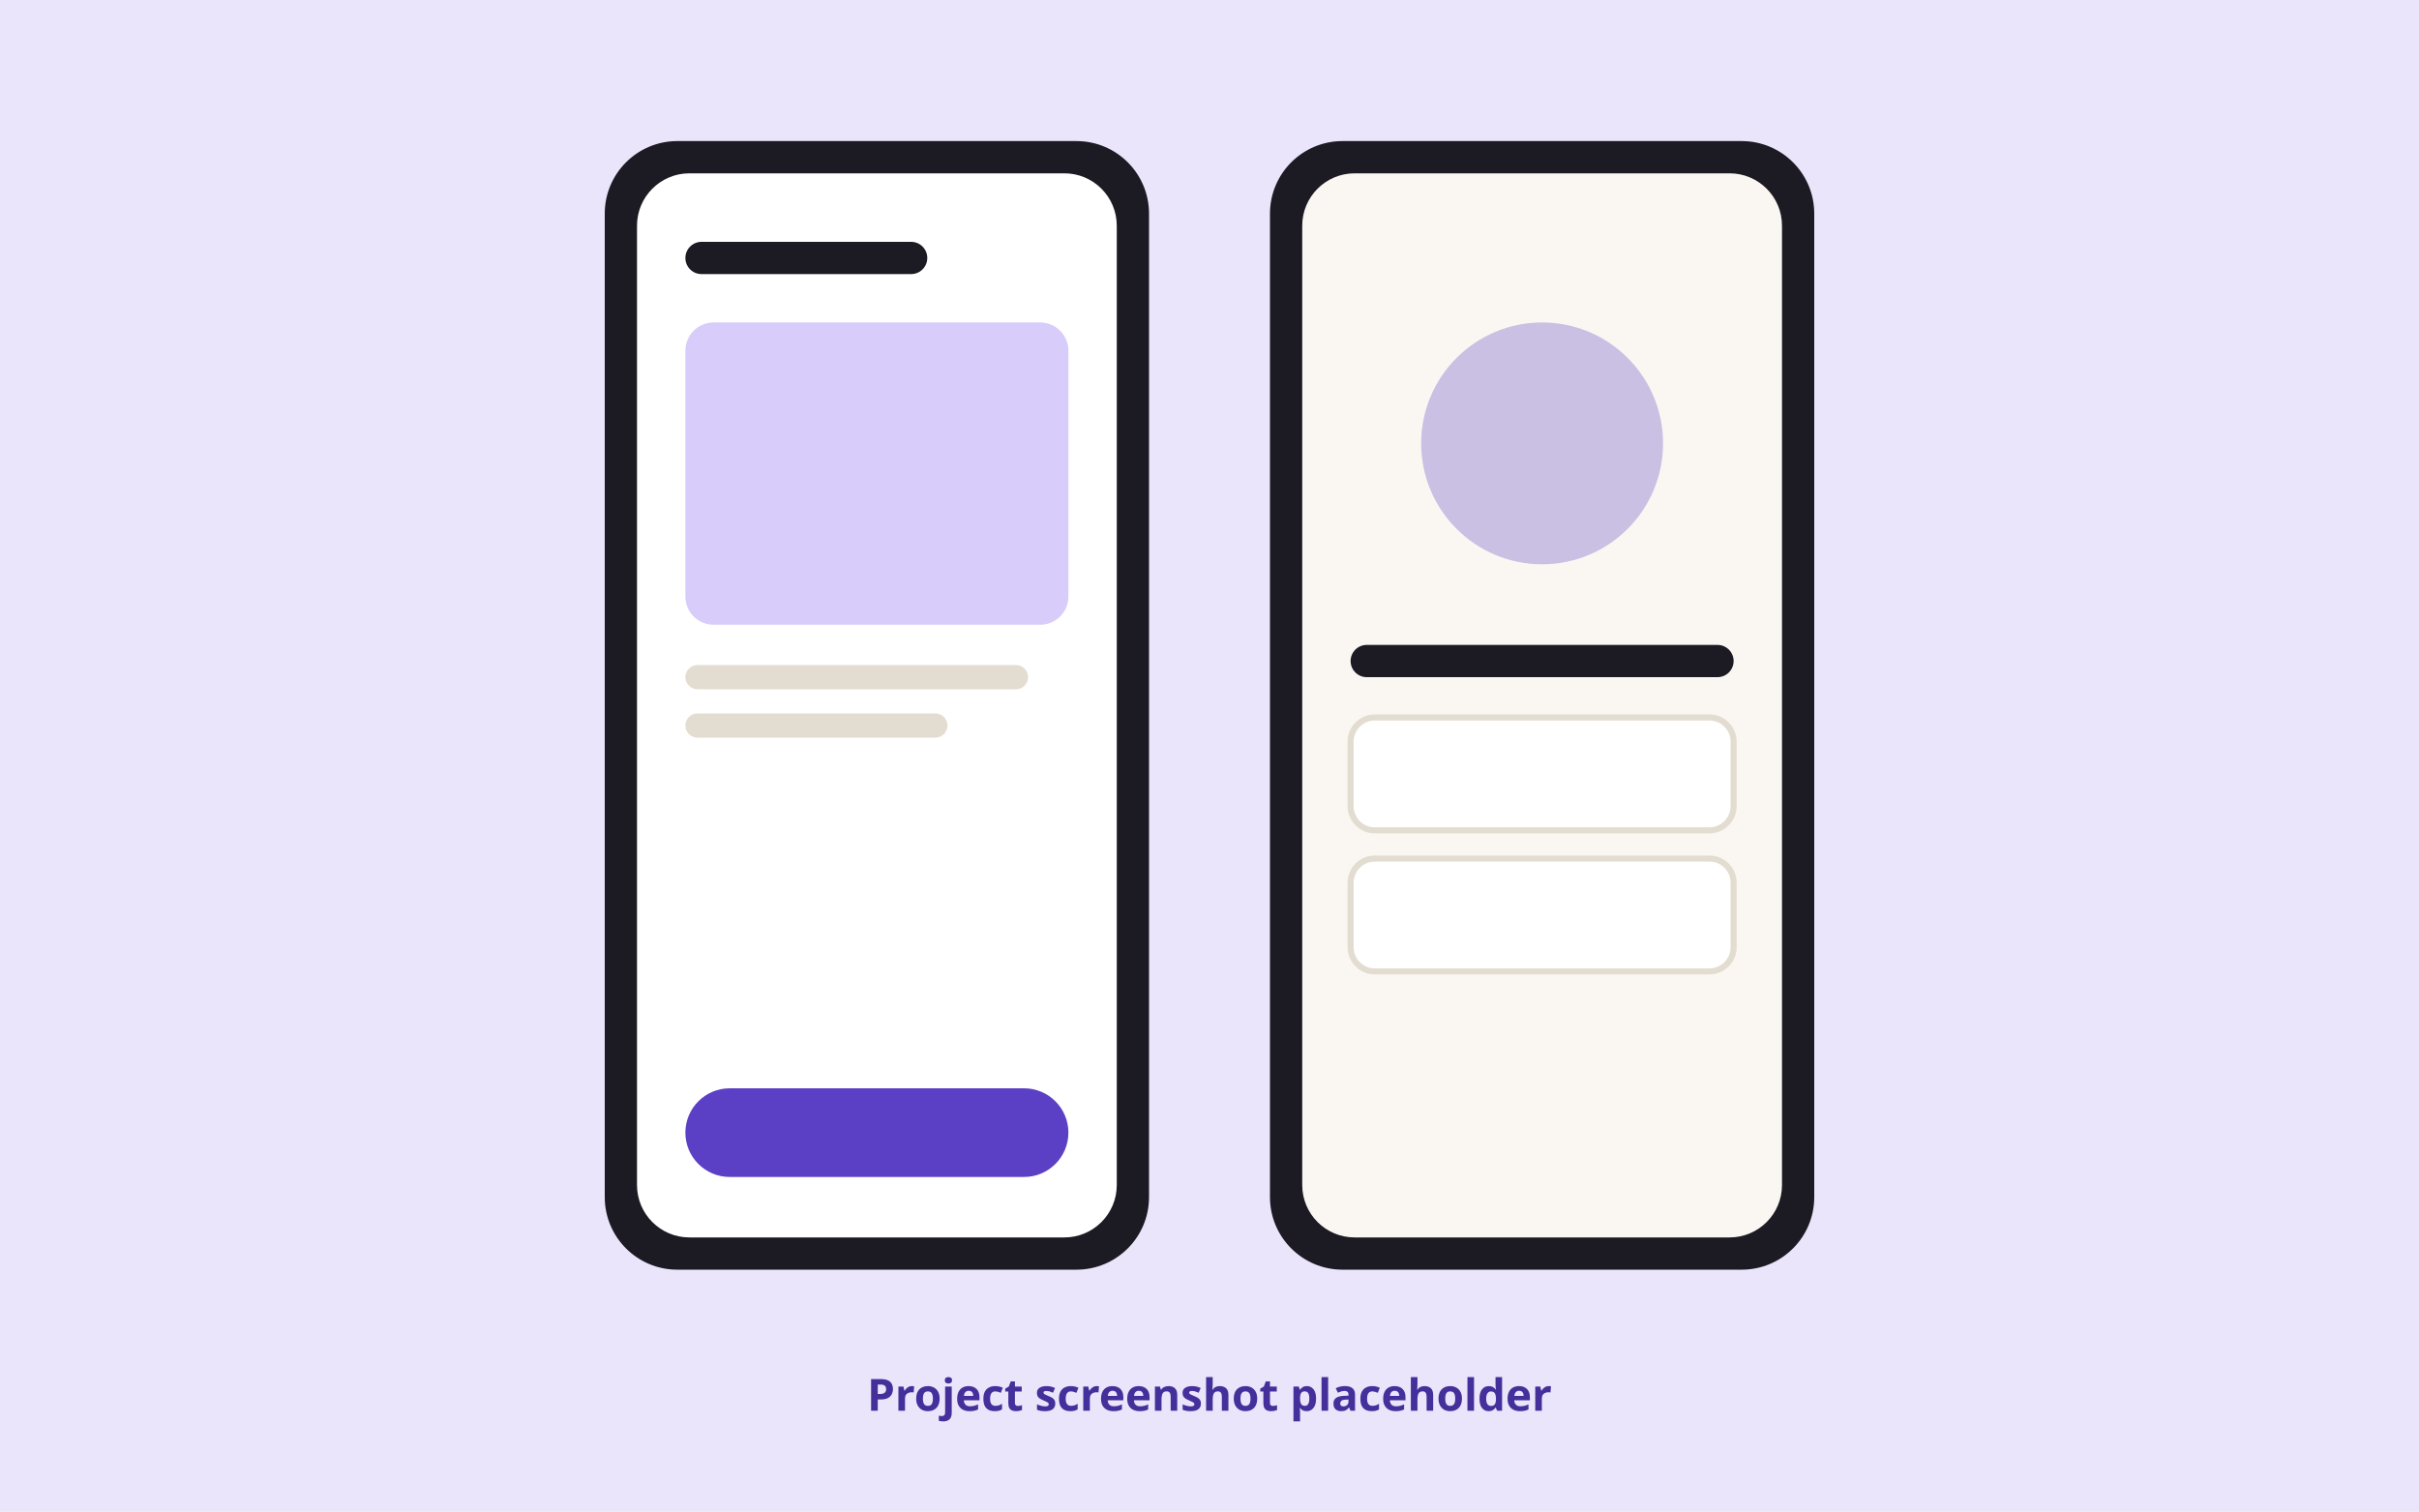
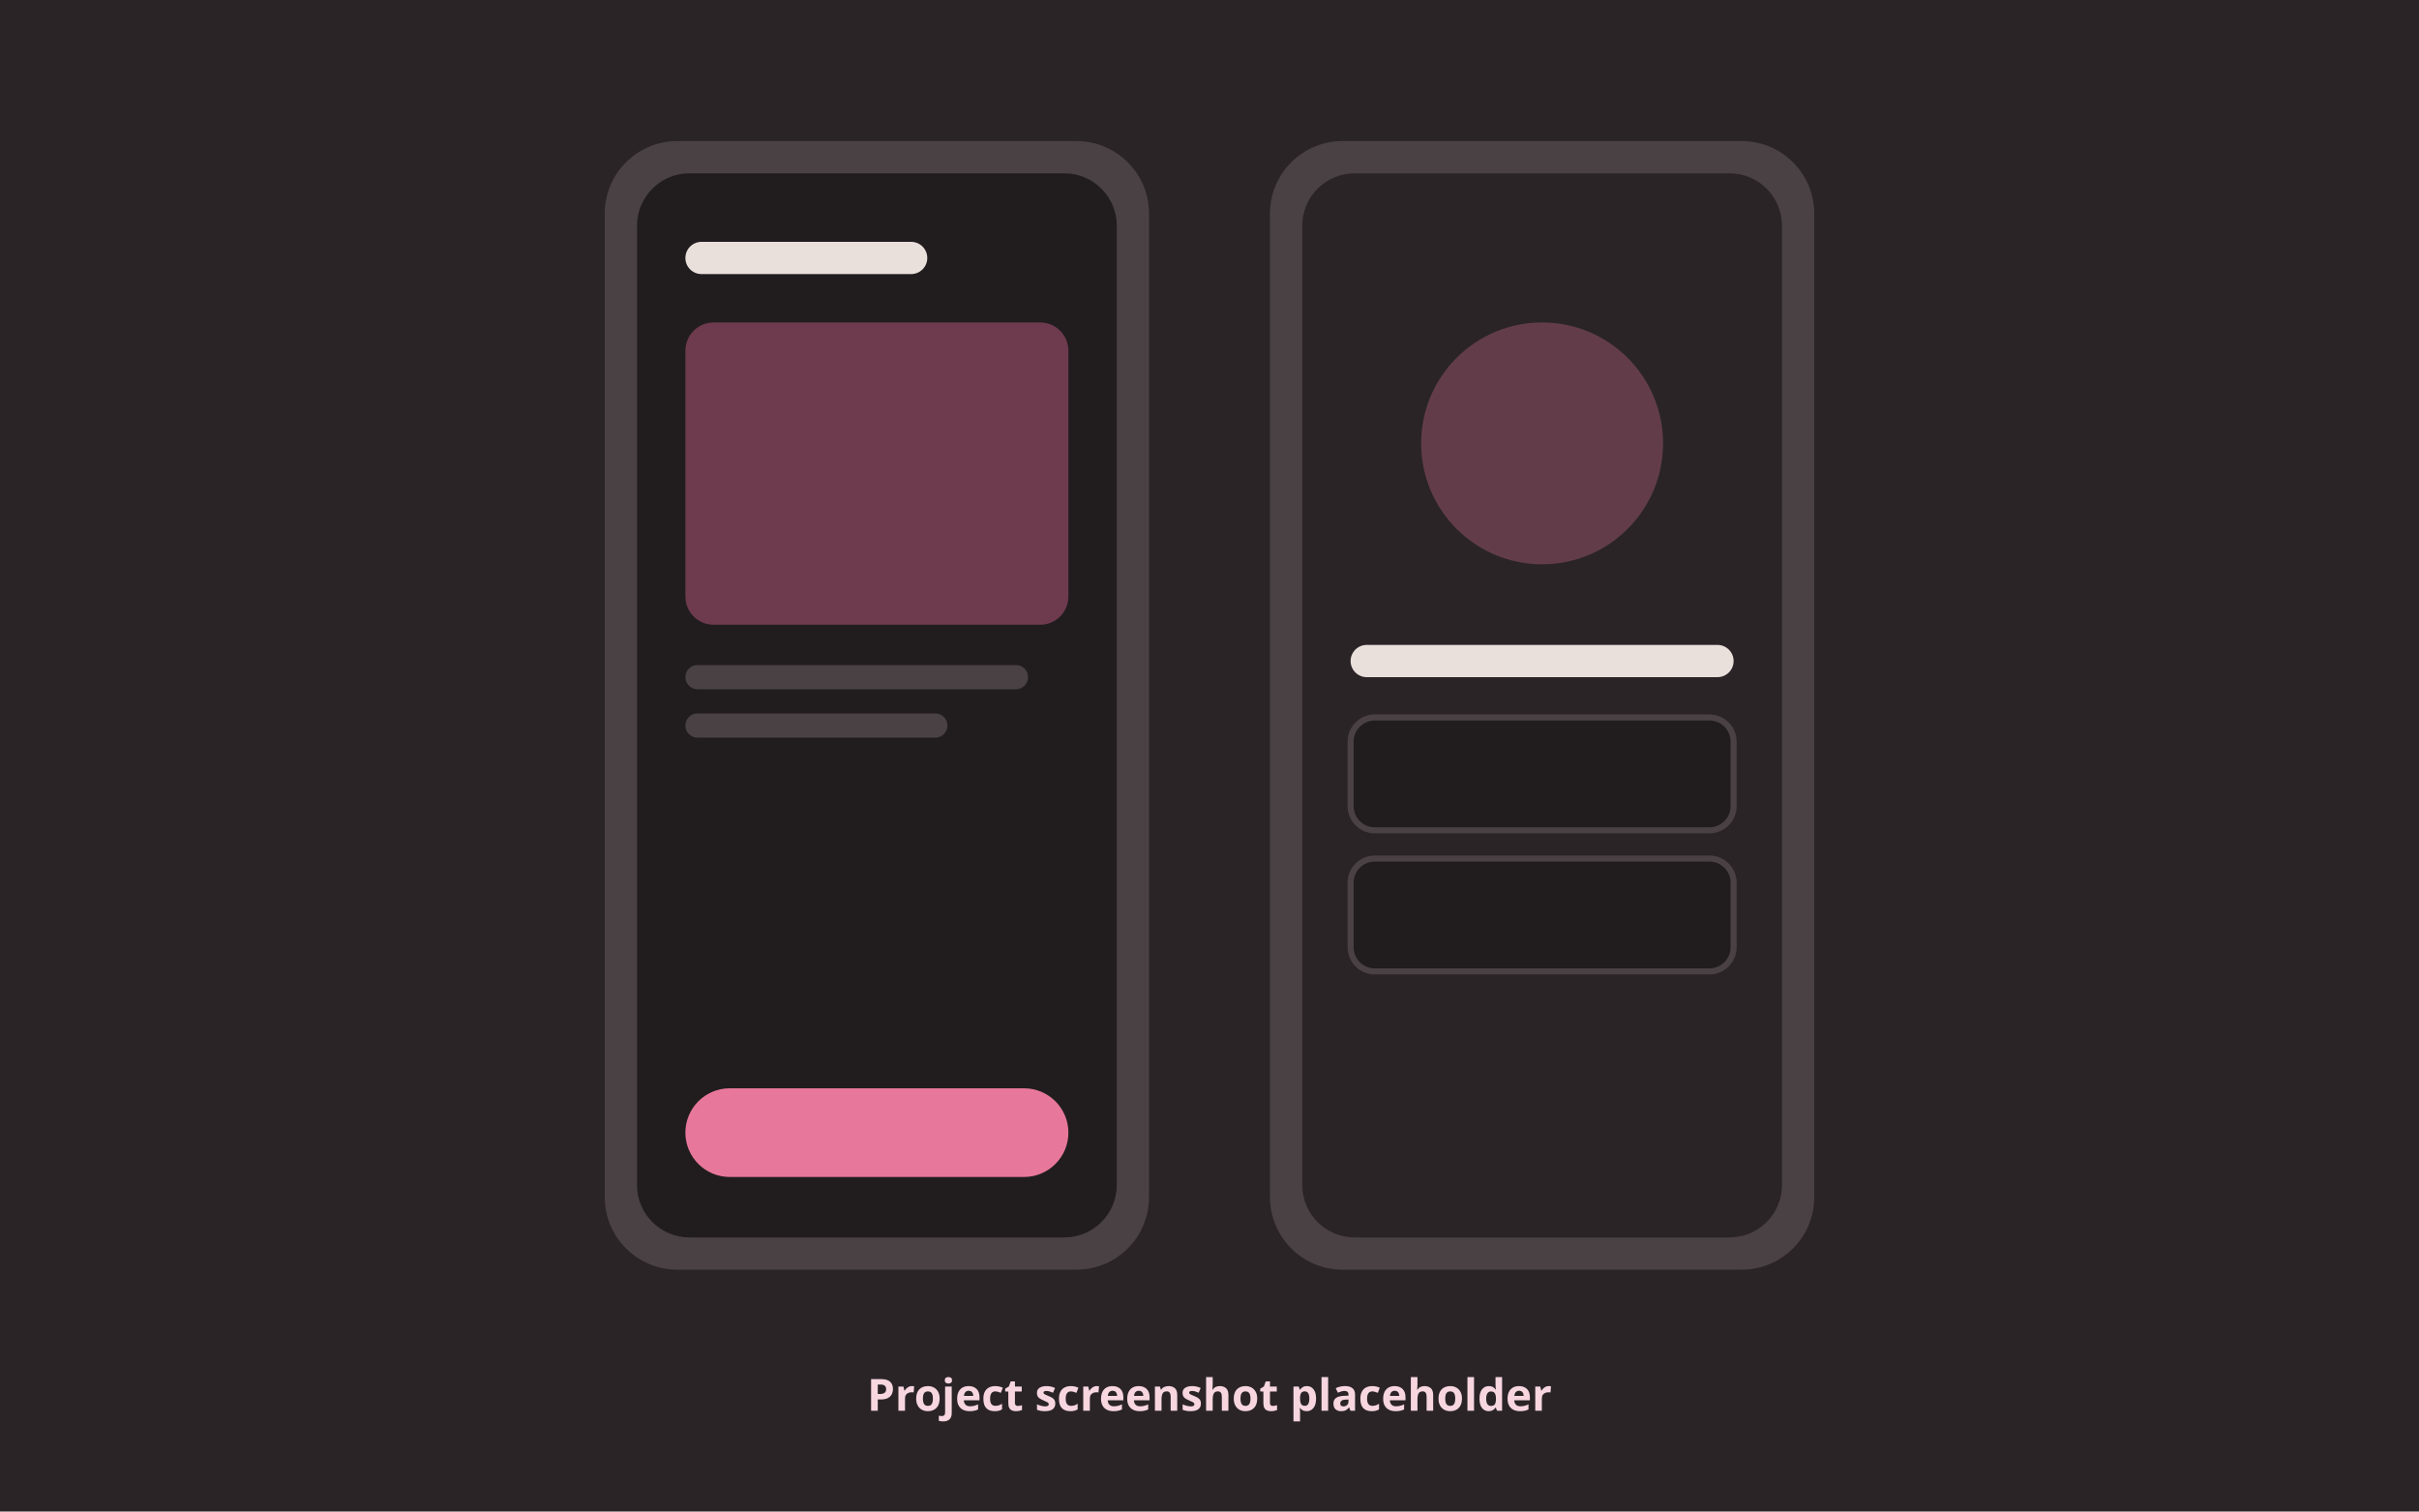
<svg xmlns="http://www.w3.org/2000/svg" viewBox="0 0 1200 750" width="1200" height="750">
-   <rect width="1200" height="750" fill="#ebe5fb" />
-   <rect x="300" y="70" width="270" height="560" rx="36" fill="#1c1a22" />
-   <rect x="316" y="86" width="238" height="528" rx="26" fill="#fff" />
-   <rect x="340" y="120" width="120" height="16" rx="8" fill="#1c1a22" />
-   <rect x="340" y="160" width="190" height="150" rx="14" fill="#d8ccfa" />
-   <rect x="340" y="330" width="170" height="12" rx="6" fill="#e3dcd0" />
-   <rect x="340" y="354" width="130" height="12" rx="6" fill="#e3dcd0" />
-   <rect x="340" y="540" width="190" height="44" rx="22" fill="#5b3fc4" />
-   <rect x="630" y="70" width="270" height="560" rx="36" fill="#1c1a22" />
-   <rect x="646" y="86" width="238" height="528" rx="26" fill="#faf7f2" />
-   <circle cx="765" cy="220" r="60" fill="#5b3fc4" opacity=".3" />
-   <rect x="670" y="320" width="190" height="16" rx="8" fill="#1c1a22" />
-   <rect x="670" y="356" width="190" height="56" rx="12" fill="#fff" stroke="#e3dcd0" stroke-width="3" />
-   <rect x="670" y="426" width="190" height="56" rx="12" fill="#fff" stroke="#e3dcd0" stroke-width="3" />
-   <text x="600" y="700" text-anchor="middle" font-family="system-ui, sans-serif" font-size="22" font-weight="600" fill="#45309b">Project screenshot placeholder</text>
+   <rect width="1200" height="750" fill="#2a2427" />
+   <rect x="300" y="70" width="270" height="560" rx="36" fill="#4a4145" />
+   <rect x="316" y="86" width="238" height="528" rx="26" fill="#211d1f" />
+   <rect x="340" y="120" width="120" height="16" rx="8" fill="#e9dfdb" />
+   <rect x="340" y="160" width="190" height="150" rx="14" fill="#6e3a4d" />
+   <rect x="340" y="330" width="170" height="12" rx="6" fill="#4a4145" />
+   <rect x="340" y="354" width="130" height="12" rx="6" fill="#4a4145" />
+   <rect x="340" y="540" width="190" height="44" rx="22" fill="#e8789b" />
+   <rect x="630" y="70" width="270" height="560" rx="36" fill="#4a4145" />
+   <rect x="646" y="86" width="238" height="528" rx="26" fill="#2a2427" />
+   <circle cx="765" cy="220" r="60" fill="#e8789b" opacity=".3" />
+   <rect x="670" y="320" width="190" height="16" rx="8" fill="#e9dfdb" />
+   <rect x="670" y="356" width="190" height="56" rx="12" fill="#211d1f" stroke="#4a4145" stroke-width="3" />
+   <rect x="670" y="426" width="190" height="56" rx="12" fill="#211d1f" stroke="#4a4145" stroke-width="3" />
+   <text x="600" y="700" text-anchor="middle" font-family="system-ui, sans-serif" font-size="22" font-weight="600" fill="#f7d6e0">Project screenshot placeholder</text>
</svg>
